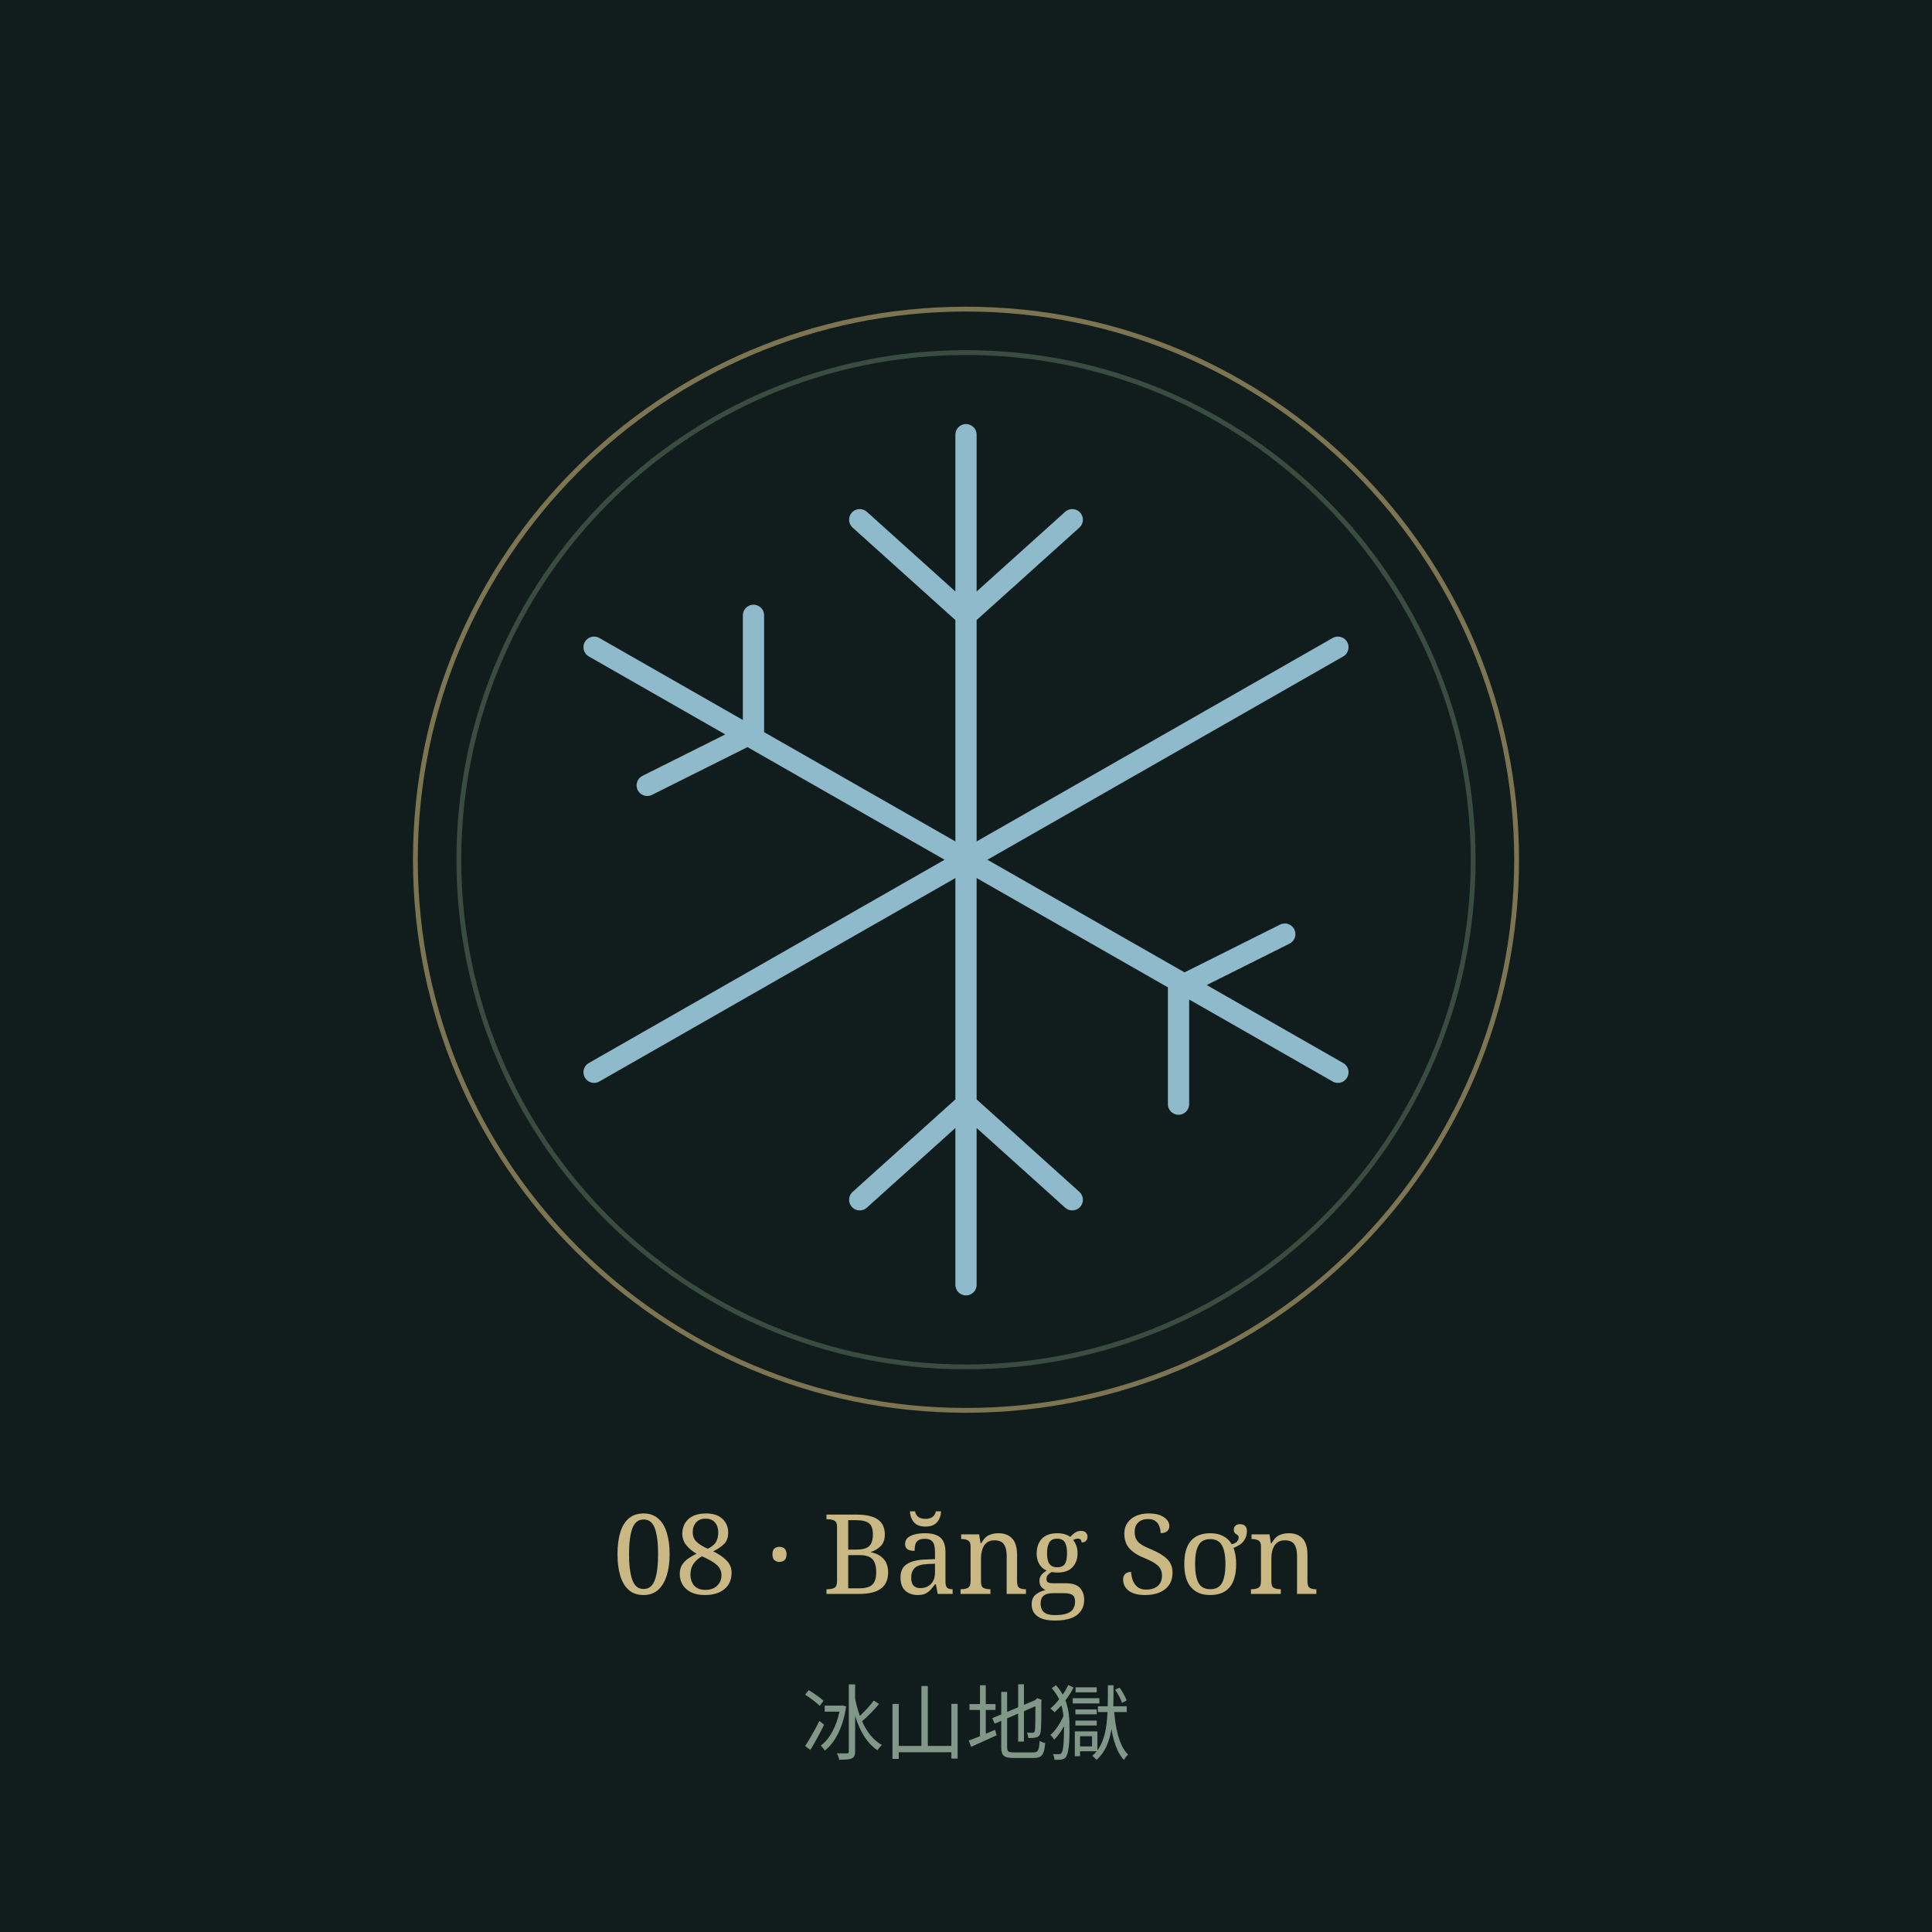
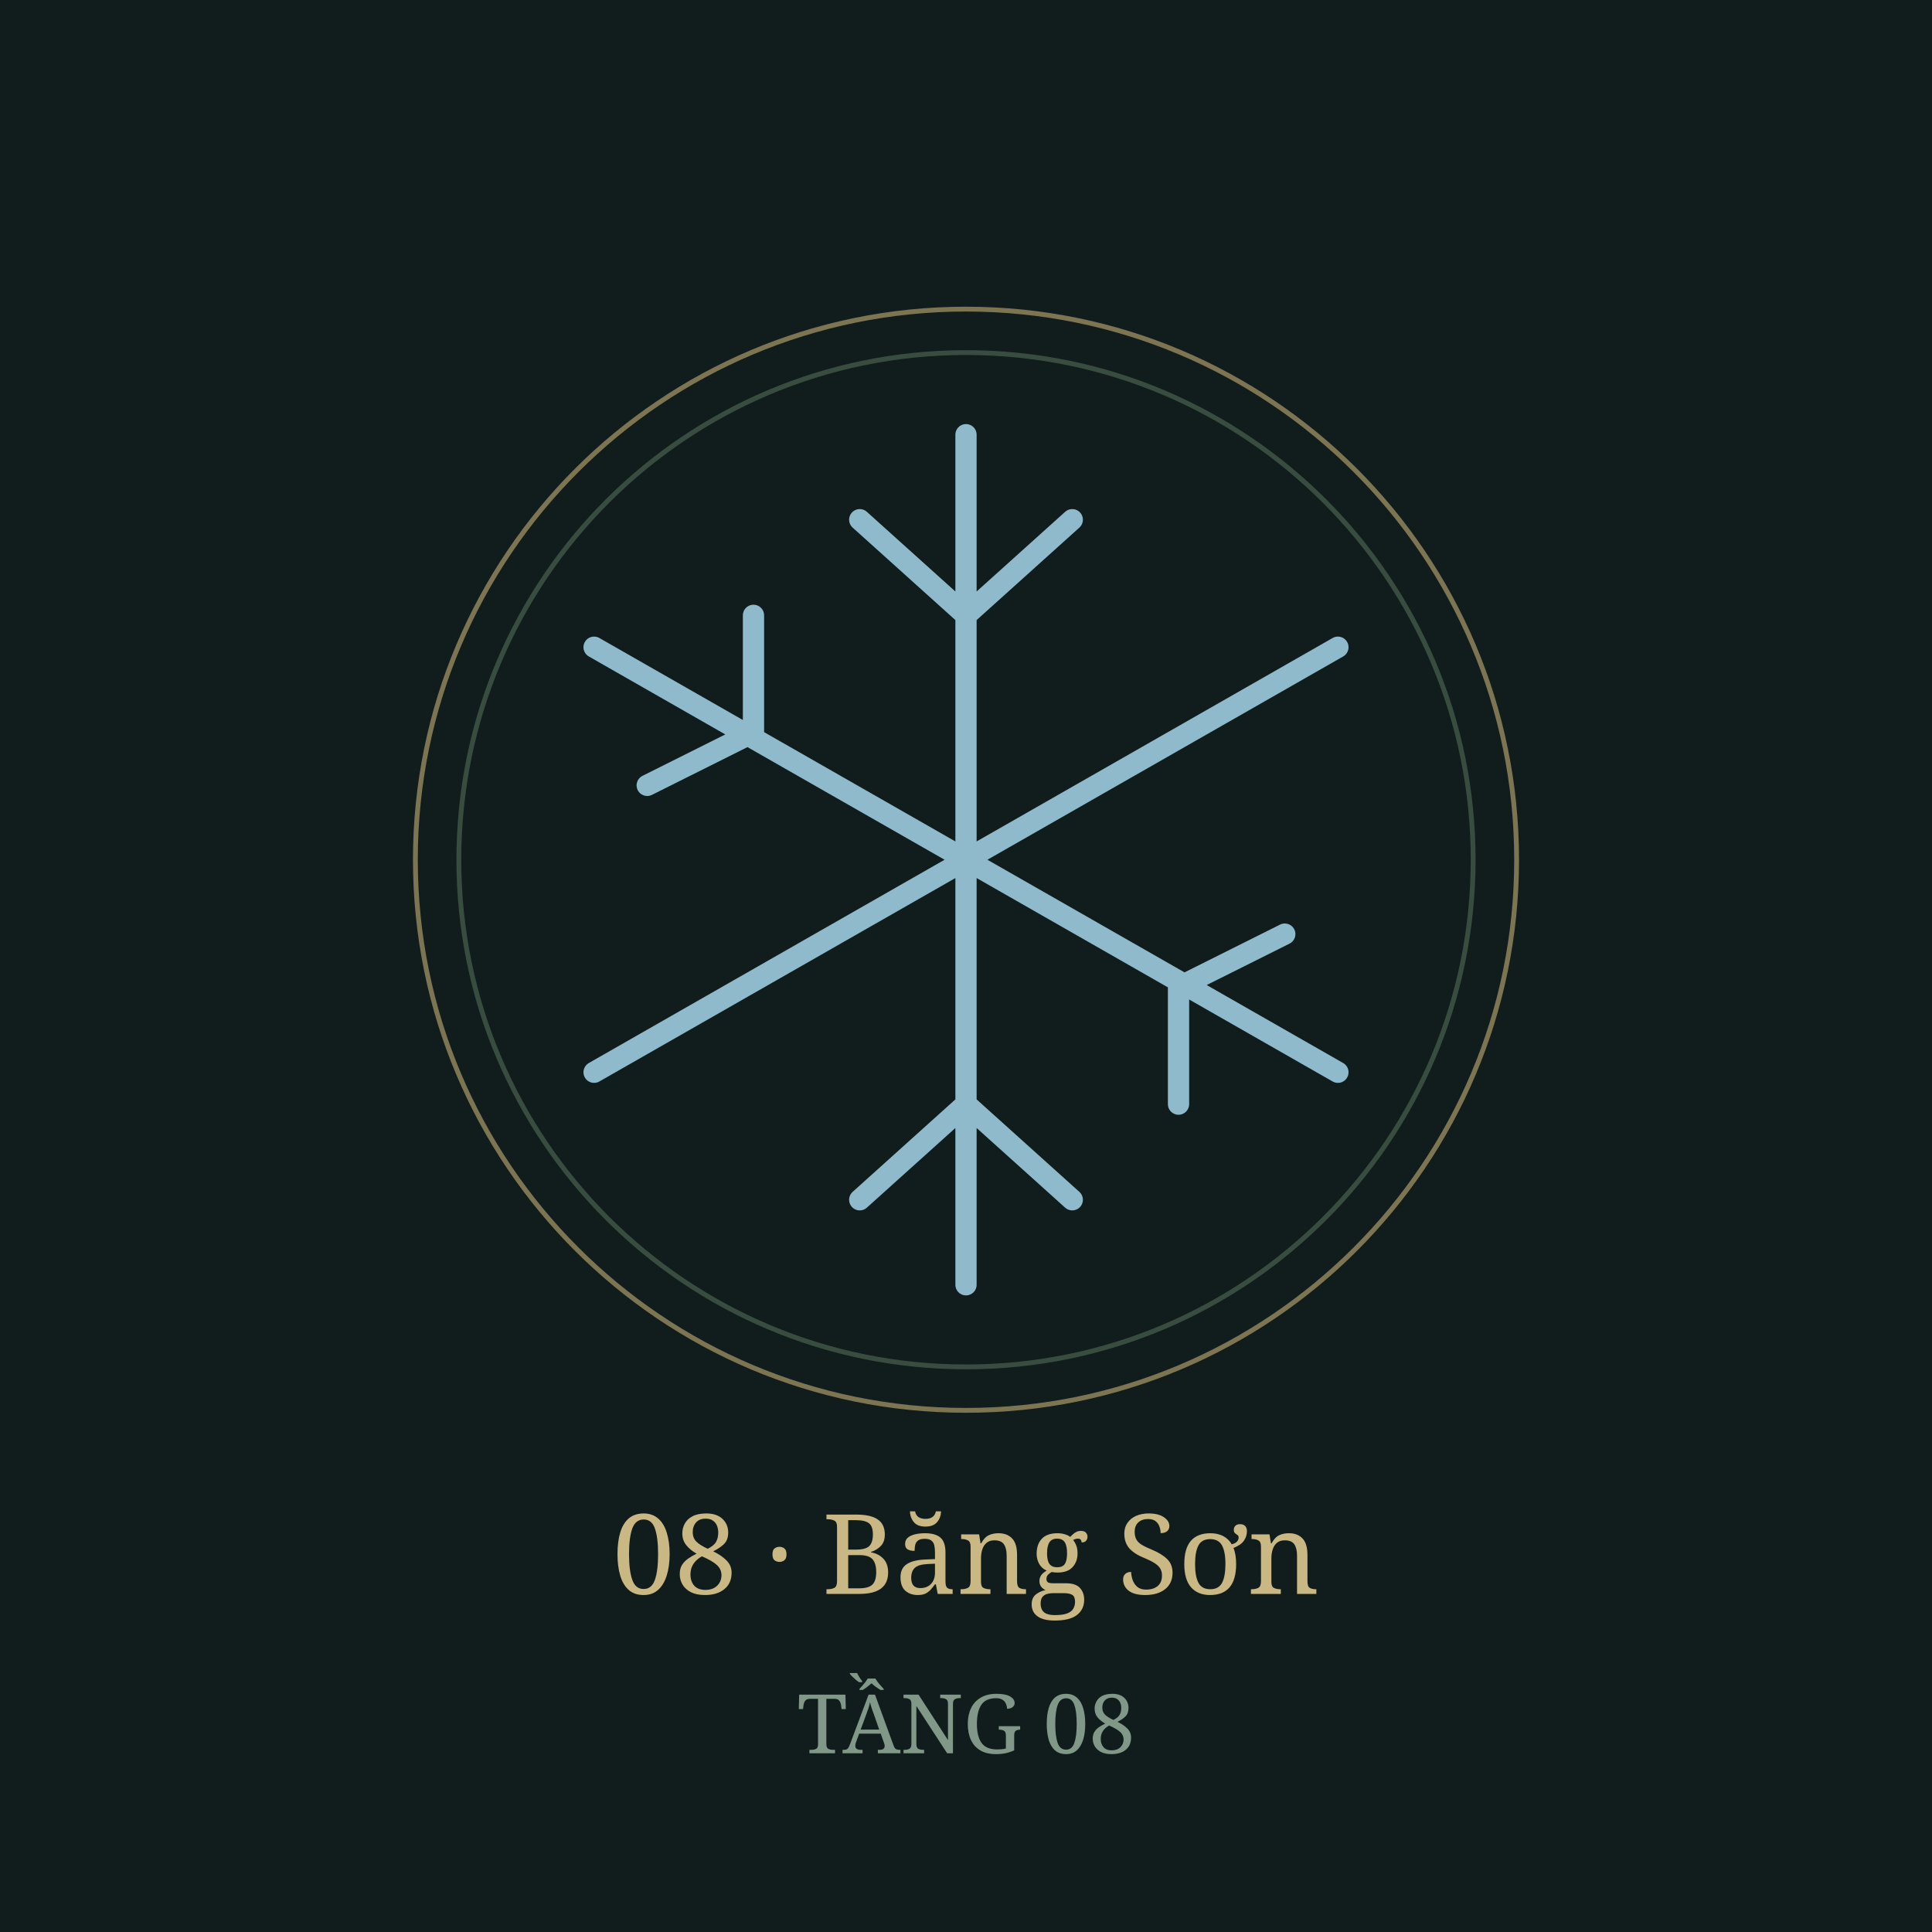
<svg xmlns="http://www.w3.org/2000/svg" viewBox="0 0 400 400" role="img" aria-label="Minh họa sáng tác cho Băng Sơn: Núi băng">
  <rect width="400" height="400" fill="#111d1d" />
  <circle cx="200" cy="178" r="114" fill="none" stroke="#7d7452" />
  <circle cx="200" cy="178" r="105" fill="none" stroke="#394c40" />
  <g transform="translate(200 178) scale(2.2)" fill="none" stroke="#8ebacb" stroke-width="2" stroke-linecap="round" stroke-linejoin="round">
    <path d="M0-40V40M-35-20L35 20M-35 20L35-20M-10-32L0-23L10-32M-10 32L0 23L10 32M-30-7L-20-12L-20-23M20 23V12L30 7" />
  </g>
  <text x="200" y="330" text-anchor="middle" fill="#c9b784" font-family="Georgia,serif" font-size="23">08 · Băng Sơn</text>
-   <text x="200" y="363" text-anchor="middle" fill="#819888" font-family="serif" font-size="17">冰山地獄</text>
+   <text x="200" y="363" text-anchor="middle" fill="#819888" font-family="serif" font-size="17">TẦNG 08</text>
</svg>
